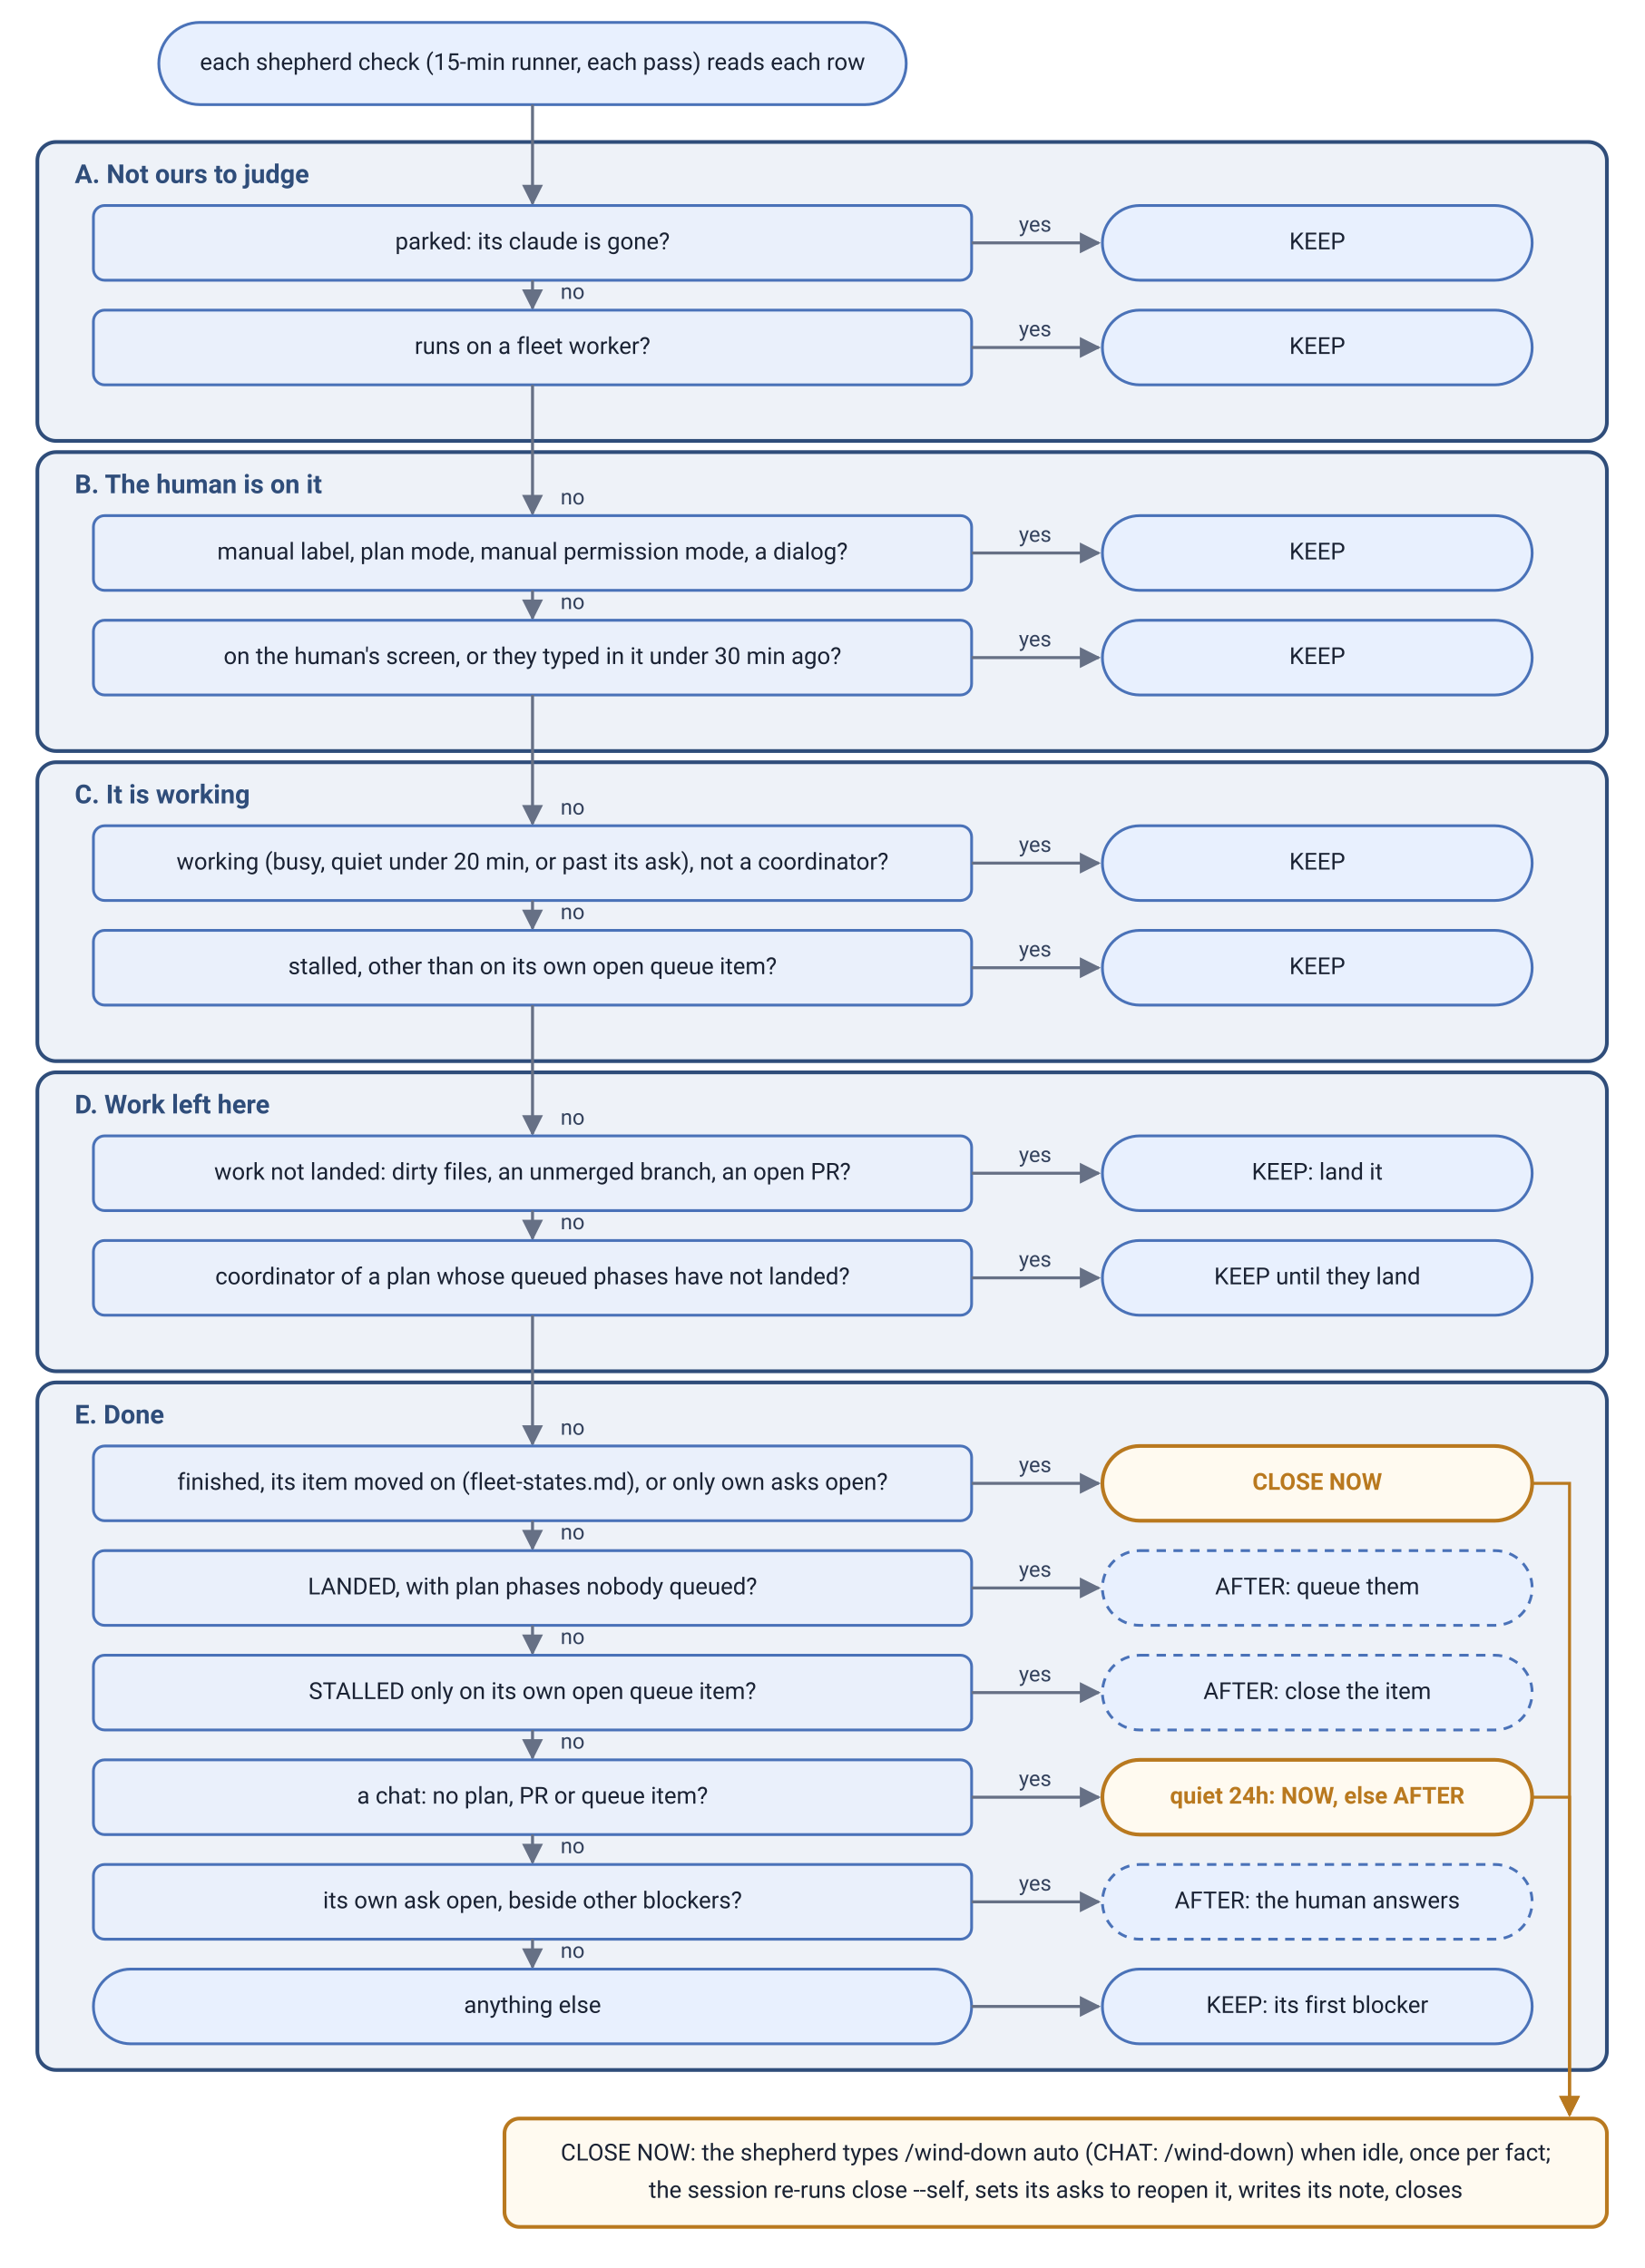
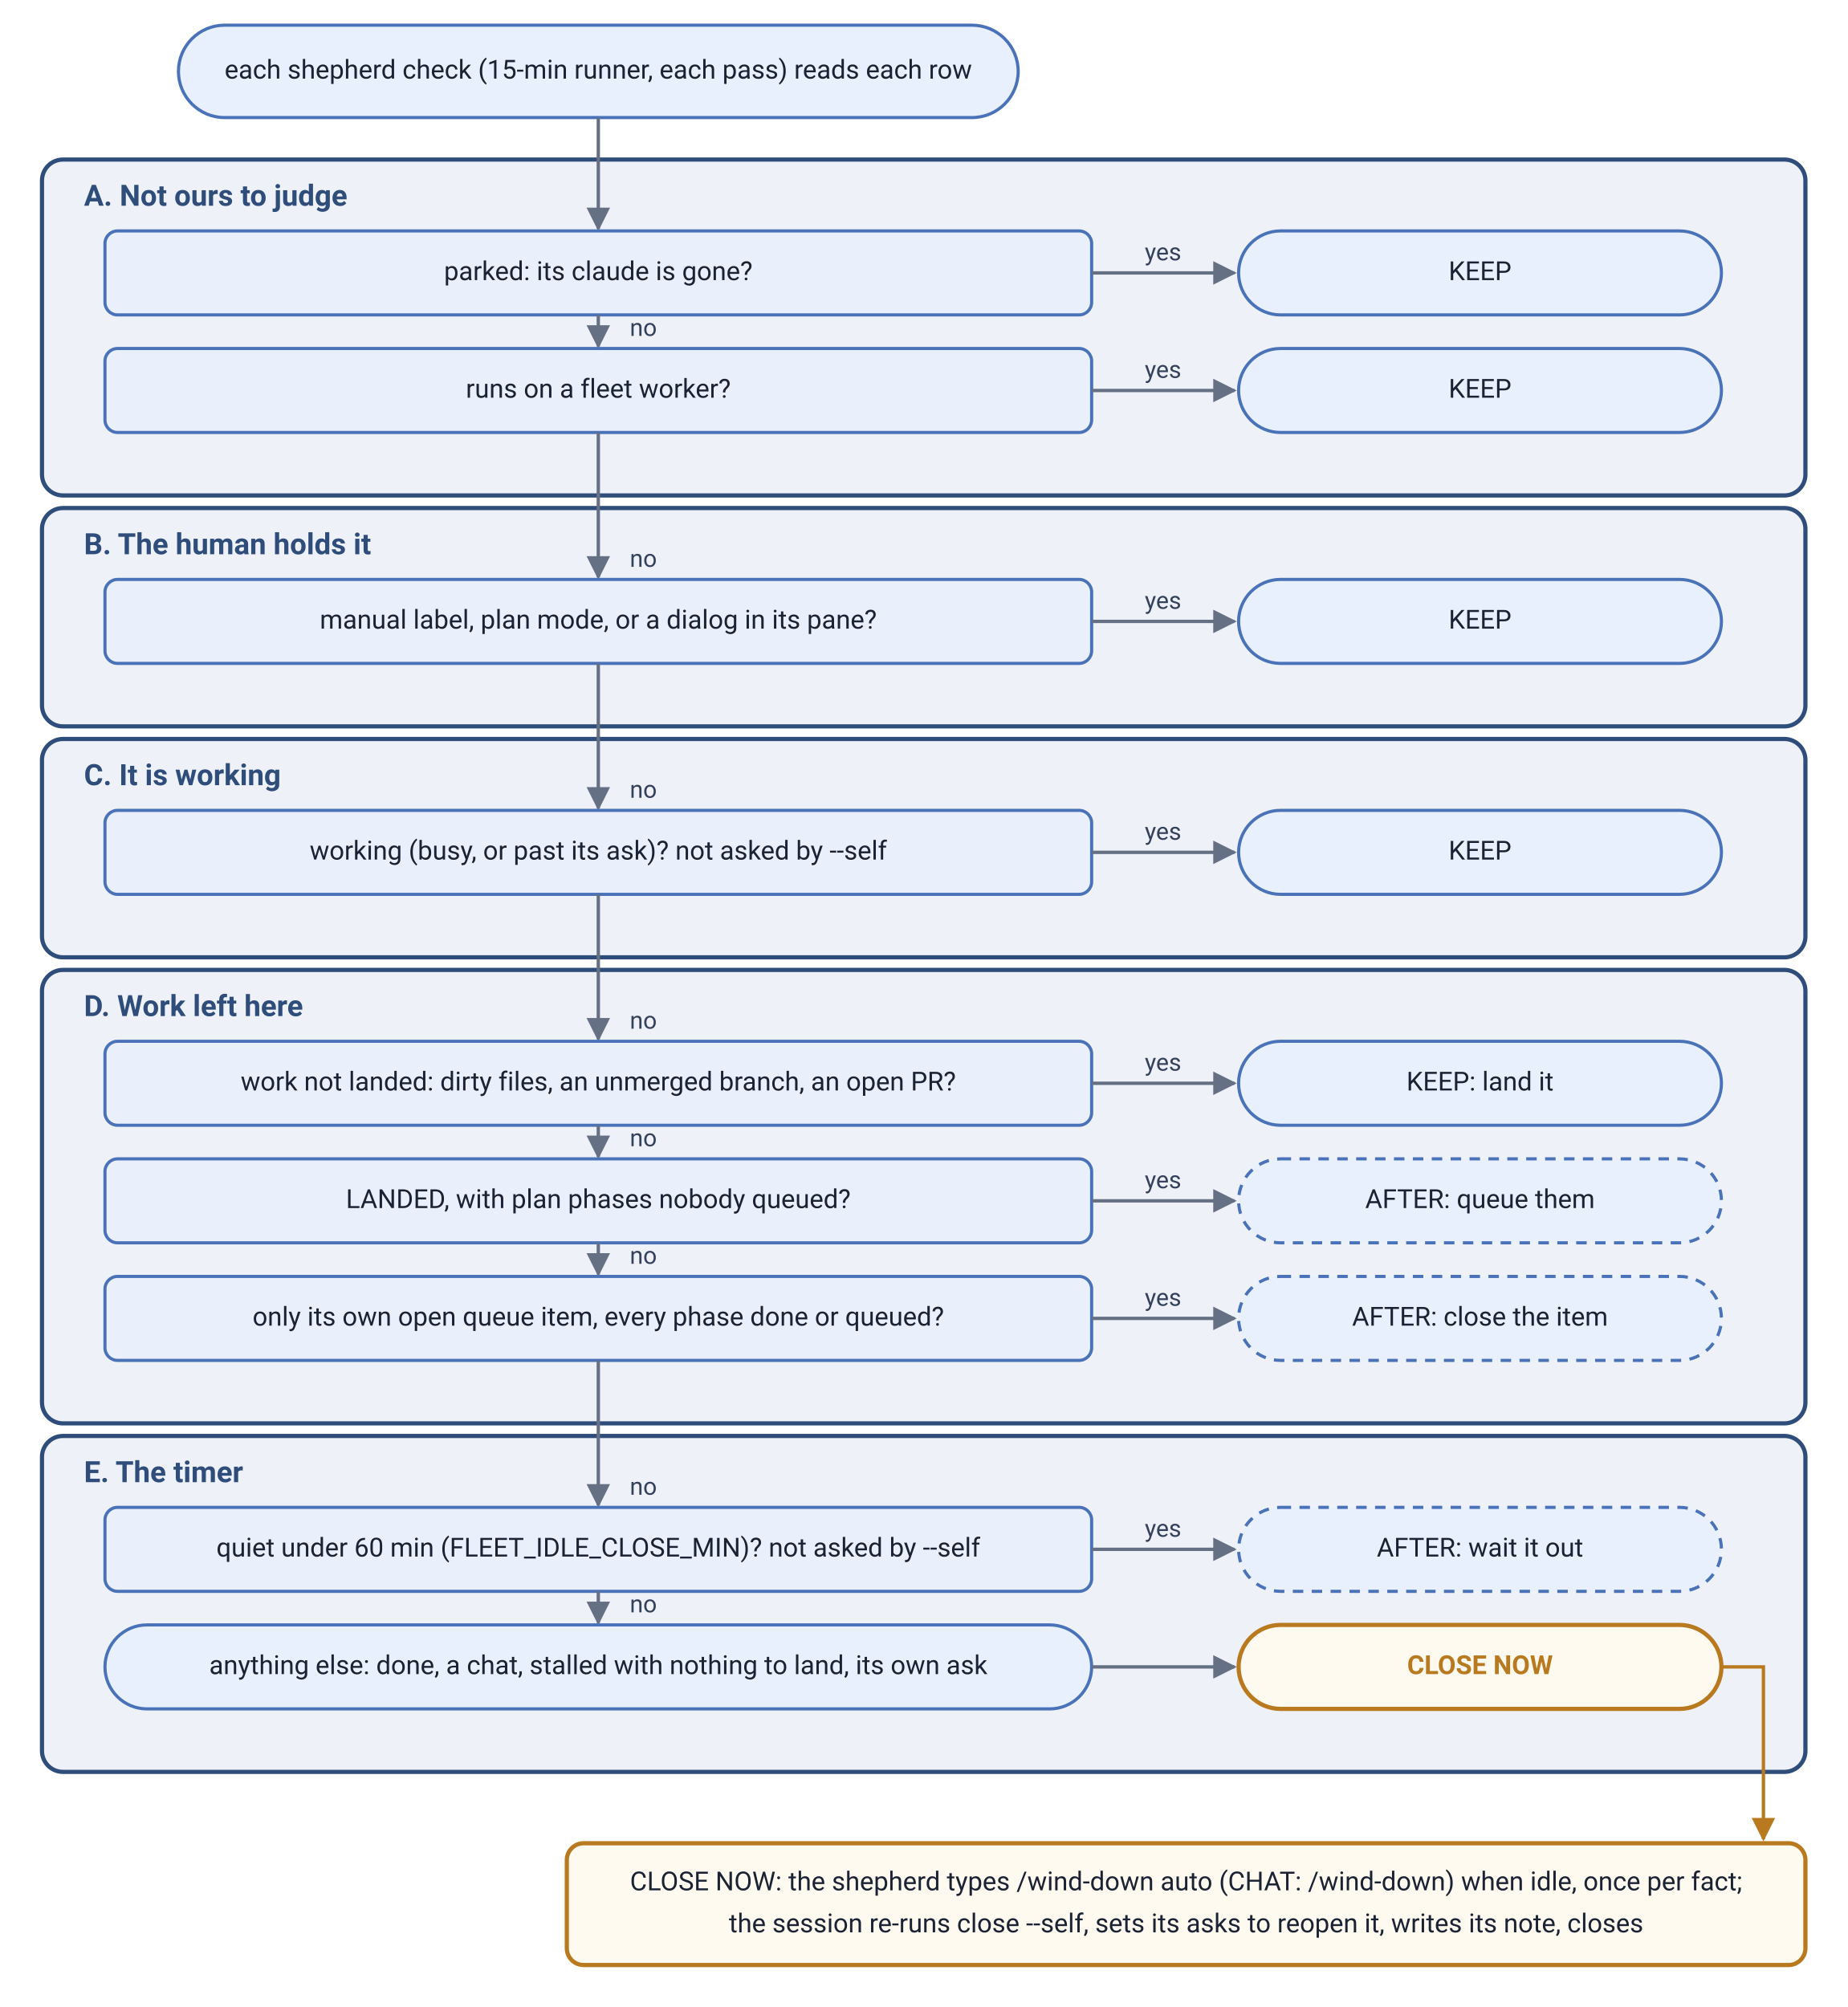
- <svg xmlns="http://www.w3.org/2000/svg" viewBox="0 0 880 1214" font-family="-apple-system, BlinkMacSystemFont, Segoe UI, Roboto, Helvetica, Arial, sans-serif">
+ <svg xmlns="http://www.w3.org/2000/svg" viewBox="0 0 880 956" font-family="-apple-system, BlinkMacSystemFont, Segoe UI, Roboto, Helvetica, Arial, sans-serif">
  <defs>
    <marker id="arrow" viewBox="0 0 10 10" refX="9" refY="5" markerWidth="7" markerHeight="7" orient="auto-start-reverse">
      <path d="M0,0 L10,5 L0,10 z" fill="#667085" />
    </marker>
    <marker id="arrow-amber" viewBox="0 0 10 10" refX="9" refY="5" markerWidth="7" markerHeight="7" orient="auto-start-reverse">
      <path d="M0,0 L10,5 L0,10 z" fill="#b9791f" />
    </marker>
    <style>
      .lane { fill:#eef2f8; stroke:#2f4d7a; stroke-width:2; }
      .lane-title { font-size:14px; font-weight:600; fill:#2f4d7a; text-anchor:middle; }
      .node { fill:#e8f0fe; stroke:#4a72b8; stroke-width:1.5; }
      .decision { fill:#eaf0fb; stroke:#4a72b8; stroke-width:1.5; }
      .label { font-size:14px; fill:#1a2233; text-anchor:middle; dominant-baseline:middle; }
      .label.sm { font-size:12.5px; }
      .edge { fill:none; stroke:#667085; stroke-width:1.6; marker-end:url(#arrow); }
      .elabel { font-size:11.5px; fill:#33415c; text-anchor:middle; }
    </style>
  </defs>
  <rect class="node" x="85" y="12" width="400" height="44" rx="22" />
  <text class="label sm" x="285" y="34">each shepherd check (15-min runner, each pass) reads each row</text>
  <rect class="lane" x="20" y="76" width="840" height="160" rx="10" />
-   <rect class="lane" x="20" y="242" width="840" height="160" rx="10" />
-   <rect class="lane" x="20" y="408" width="840" height="160" rx="10" />
-   <rect class="lane" x="20" y="574" width="840" height="160" rx="10" />
-   <rect class="lane" x="20" y="740" width="840" height="368" rx="10" />
  <text class="lane-title" x="40" y="98" style="text-anchor:start">A. Not ours to judge</text>
+   <rect class="lane" x="20" y="242" width="840" height="104" rx="10" />
+   <text class="lane-title" x="40" y="264" style="text-anchor:start">B. The human holds it</text>
+   <rect class="lane" x="20" y="352" width="840" height="104" rx="10" />
+   <text class="lane-title" x="40" y="374" style="text-anchor:start">C. It is working</text>
+   <rect class="lane" x="20" y="462" width="840" height="216" rx="10" />
+   <text class="lane-title" x="40" y="484" style="text-anchor:start">D. Work left here</text>
+   <rect class="lane" x="20" y="684" width="840" height="160" rx="10" />
+   <text class="lane-title" x="40" y="706" style="text-anchor:start">E. The timer</text>
  <path class="edge" d="M285,56 V109" />
  <rect class="decision" x="50" y="110" width="470" height="40" rx="6" />
  <text class="label sm" x="285" y="130">parked: its claude is gone?</text>
  <path class="edge" d="M520,130 H588" />
  <text class="elabel" x="554" y="124">yes</text>
  <rect class="node" x="590" y="110" width="230" height="40" rx="20" />
  <text class="label sm" x="705" y="130">KEEP</text>
  <path class="edge" d="M285,150 V165" />
+   <text class="elabel" x="300" y="160" style="text-anchor:start">no</text>
  <rect class="decision" x="50" y="166" width="470" height="40" rx="6" />
  <text class="label sm" x="285" y="186">runs on a fleet worker?</text>
  <path class="edge" d="M520,186 H588" />
  <text class="elabel" x="554" y="180">yes</text>
  <rect class="node" x="590" y="166" width="230" height="40" rx="20" />
  <text class="label sm" x="705" y="186">KEEP</text>
-   <text class="elabel" x="300" y="160" style="text-anchor:start">no</text>
-   <text class="lane-title" x="40" y="264" style="text-anchor:start">B. The human is on it</text>
  <path class="edge" d="M285,206 V275" />
+   <text class="elabel" x="300" y="270" style="text-anchor:start">no</text>
  <rect class="decision" x="50" y="276" width="470" height="40" rx="6" />
-   <text class="label sm" x="285" y="296">manual label, plan mode, manual permission mode, a dialog?</text>
+   <text class="label sm" x="285" y="296">manual label, plan mode, or a dialog in its pane?</text>
  <path class="edge" d="M520,296 H588" />
  <text class="elabel" x="554" y="290">yes</text>
  <rect class="node" x="590" y="276" width="230" height="40" rx="20" />
  <text class="label sm" x="705" y="296">KEEP</text>
-   <text class="elabel" x="300" y="270" style="text-anchor:start">no</text>
-   <path class="edge" d="M285,316 V331" />
-   <rect class="decision" x="50" y="332" width="470" height="40" rx="6" />
-   <text class="label sm" x="285" y="352">on the human's screen, or they typed in it under 30 min ago?</text>
-   <path class="edge" d="M520,352 H588" />
-   <text class="elabel" x="554" y="346">yes</text>
-   <rect class="node" x="590" y="332" width="230" height="40" rx="20" />
-   <text class="label sm" x="705" y="352">KEEP</text>
-   <text class="elabel" x="300" y="326" style="text-anchor:start">no</text>
-   <text class="lane-title" x="40" y="430" style="text-anchor:start">C. It is working</text>
-   <path class="edge" d="M285,372 V441" />
-   <rect class="decision" x="50" y="442" width="470" height="40" rx="6" />
-   <text class="label sm" x="285" y="462">working (busy, quiet under 20 min, or past its ask), not a coordinator?</text>
-   <path class="edge" d="M520,462 H588" />
-   <text class="elabel" x="554" y="456">yes</text>
-   <rect class="node" x="590" y="442" width="230" height="40" rx="20" />
-   <text class="label sm" x="705" y="462">KEEP</text>
-   <text class="elabel" x="300" y="436" style="text-anchor:start">no</text>
-   <path class="edge" d="M285,482 V497" />
-   <rect class="decision" x="50" y="498" width="470" height="40" rx="6" />
-   <text class="label sm" x="285" y="518">stalled, other than on its own open queue item?</text>
-   <path class="edge" d="M520,518 H588" />
-   <text class="elabel" x="554" y="512">yes</text>
-   <rect class="node" x="590" y="498" width="230" height="40" rx="20" />
-   <text class="label sm" x="705" y="518">KEEP</text>
-   <text class="elabel" x="300" y="492" style="text-anchor:start">no</text>
-   <text class="lane-title" x="40" y="596" style="text-anchor:start">D. Work left here</text>
-   <path class="edge" d="M285,538 V607" />
+   <path class="edge" d="M285,316 V385" />
+   <text class="elabel" x="300" y="380" style="text-anchor:start">no</text>
+   <rect class="decision" x="50" y="386" width="470" height="40" rx="6" />
+   <text class="label sm" x="285" y="406">working (busy, or past its ask)? not asked by --self</text>
+   <path class="edge" d="M520,406 H588" />
+   <text class="elabel" x="554" y="400">yes</text>
+   <rect class="node" x="590" y="386" width="230" height="40" rx="20" />
+   <text class="label sm" x="705" y="406">KEEP</text>
+   <path class="edge" d="M285,426 V495" />
+   <text class="elabel" x="300" y="490" style="text-anchor:start">no</text>
+   <rect class="decision" x="50" y="496" width="470" height="40" rx="6" />
+   <text class="label sm" x="285" y="516">work not landed: dirty files, an unmerged branch, an open PR?</text>
+   <path class="edge" d="M520,516 H588" />
+   <text class="elabel" x="554" y="510">yes</text>
+   <rect class="node" x="590" y="496" width="230" height="40" rx="20" />
+   <text class="label sm" x="705" y="516">KEEP: land it</text>
+   <path class="edge" d="M285,536 V551" />
+   <text class="elabel" x="300" y="546" style="text-anchor:start">no</text>
+   <rect class="decision" x="50" y="552" width="470" height="40" rx="6" />
+   <text class="label sm" x="285" y="572">LANDED, with plan phases nobody queued?</text>
+   <path class="edge" d="M520,572 H588" />
+   <text class="elabel" x="554" y="566">yes</text>
+   <rect class="node" x="590" y="552" width="230" height="40" rx="20" style="stroke-dasharray:5 4" />
+   <text class="label sm" x="705" y="572">AFTER: queue them</text>
+   <path class="edge" d="M285,592 V607" />
+   <text class="elabel" x="300" y="602" style="text-anchor:start">no</text>
  <rect class="decision" x="50" y="608" width="470" height="40" rx="6" />
-   <text class="label sm" x="285" y="628">work not landed: dirty files, an unmerged branch, an open PR?</text>
+   <text class="label sm" x="285" y="628">only its own open queue item, every phase done or queued?</text>
  <path class="edge" d="M520,628 H588" />
  <text class="elabel" x="554" y="622">yes</text>
-   <rect class="node" x="590" y="608" width="230" height="40" rx="20" />
-   <text class="label sm" x="705" y="628">KEEP: land it</text>
-   <text class="elabel" x="300" y="602" style="text-anchor:start">no</text>
-   <path class="edge" d="M285,648 V663" />
-   <rect class="decision" x="50" y="664" width="470" height="40" rx="6" />
-   <text class="label sm" x="285" y="684">coordinator of a plan whose queued phases have not landed?</text>
-   <path class="edge" d="M520,684 H588" />
-   <text class="elabel" x="554" y="678">yes</text>
-   <rect class="node" x="590" y="664" width="230" height="40" rx="20" />
-   <text class="label sm" x="705" y="684">KEEP until they land</text>
-   <text class="elabel" x="300" y="658" style="text-anchor:start">no</text>
-   <text class="lane-title" x="40" y="762" style="text-anchor:start">E. Done</text>
-   <path class="edge" d="M285,704 V773" />
-   <rect class="decision" x="50" y="774" width="470" height="40" rx="6" />
-   <text class="label sm" x="285" y="794">finished, its item moved on (fleet-states.md), or only own asks open?</text>
+   <rect class="node" x="590" y="608" width="230" height="40" rx="20" style="stroke-dasharray:5 4" />
+   <text class="label sm" x="705" y="628">AFTER: close the item</text>
+   <path class="edge" d="M285,648 V717" />
+   <text class="elabel" x="300" y="712" style="text-anchor:start">no</text>
+   <rect class="decision" x="50" y="718" width="470" height="40" rx="6" />
+   <text class="label sm" x="285" y="738">quiet under 60 min (FLEET_IDLE_CLOSE_MIN)? not asked by --self</text>
+   <path class="edge" d="M520,738 H588" />
+   <text class="elabel" x="554" y="732">yes</text>
+   <rect class="node" x="590" y="718" width="230" height="40" rx="20" style="stroke-dasharray:5 4" />
+   <text class="label sm" x="705" y="738">AFTER: wait it out</text>
+   <path class="edge" d="M285,758 V773" />
+   <text class="elabel" x="300" y="768" style="text-anchor:start">no</text>
+   <rect class="node" x="50" y="774" width="470" height="40" rx="20" />
+   <text class="label sm" x="285" y="794">anything else: done, a chat, stalled with nothing to land, its own ask</text>
  <path class="edge" d="M520,794 H588" />
-   <text class="elabel" x="554" y="788">yes</text>
  <rect class="node" x="590" y="774" width="230" height="40" rx="20" style="fill:#fffaf0;stroke:#b9791f;stroke-width:2" />
  <text class="label sm" x="705" y="794" style="fill:#b9791f;font-weight:600">CLOSE NOW</text>
-   <text class="elabel" x="300" y="768" style="text-anchor:start">no</text>
-   <path class="edge" d="M285,814 V829" />
-   <rect class="decision" x="50" y="830" width="470" height="40" rx="6" />
-   <text class="label sm" x="285" y="850">LANDED, with plan phases nobody queued?</text>
-   <path class="edge" d="M520,850 H588" />
-   <text class="elabel" x="554" y="844">yes</text>
-   <rect class="node" x="590" y="830" width="230" height="40" rx="20" style="stroke-dasharray:5 4" />
-   <text class="label sm" x="705" y="850">AFTER: queue them</text>
-   <text class="elabel" x="300" y="824" style="text-anchor:start">no</text>
-   <path class="edge" d="M285,870 V885" />
-   <rect class="decision" x="50" y="886" width="470" height="40" rx="6" />
-   <text class="label sm" x="285" y="906">STALLED only on its own open queue item?</text>
-   <path class="edge" d="M520,906 H588" />
-   <text class="elabel" x="554" y="900">yes</text>
-   <rect class="node" x="590" y="886" width="230" height="40" rx="20" style="stroke-dasharray:5 4" />
-   <text class="label sm" x="705" y="906">AFTER: close the item</text>
-   <text class="elabel" x="300" y="880" style="text-anchor:start">no</text>
-   <path class="edge" d="M285,926 V941" />
-   <rect class="decision" x="50" y="942" width="470" height="40" rx="6" />
-   <text class="label sm" x="285" y="962">a chat: no plan, PR or queue item?</text>
-   <path class="edge" d="M520,962 H588" />
-   <text class="elabel" x="554" y="956">yes</text>
-   <rect class="node" x="590" y="942" width="230" height="40" rx="20" style="fill:#fffaf0;stroke:#b9791f;stroke-width:2" />
-   <text class="label sm" x="705" y="962" style="fill:#b9791f;font-weight:600">quiet 24h: NOW, else AFTER</text>
-   <text class="elabel" x="300" y="936" style="text-anchor:start">no</text>
-   <path class="edge" d="M285,982 V997" />
-   <rect class="decision" x="50" y="998" width="470" height="40" rx="6" />
-   <text class="label sm" x="285" y="1018">its own ask open, beside other blockers?</text>
-   <path class="edge" d="M520,1018 H588" />
-   <text class="elabel" x="554" y="1012">yes</text>
-   <rect class="node" x="590" y="998" width="230" height="40" rx="20" style="stroke-dasharray:5 4" />
-   <text class="label sm" x="705" y="1018">AFTER: the human answers</text>
-   <text class="elabel" x="300" y="992" style="text-anchor:start">no</text>
-   <path class="edge" d="M285,1038 V1053" />
-   <rect class="node" x="50" y="1054" width="470" height="40" rx="20" />
-   <text class="label sm" x="285" y="1074">anything else</text>
-   <path class="edge" d="M520,1074 H588" />
-   <rect class="node" x="590" y="1054" width="230" height="40" rx="20" />
-   <text class="label sm" x="705" y="1074">KEEP: its first blocker</text>
-   <text class="elabel" x="300" y="1048" style="text-anchor:start">no</text>
-   <path class="edge" d="M820,794 H840 V1132" style="stroke:#b9791f;marker-end:url(#arrow-amber)" />
-   <path class="edge" d="M820,962 H840 V1132" style="stroke:#b9791f;marker-end:url(#arrow-amber)" />
-   <rect class="node" x="270" y="1134" width="590" height="58" rx="8" style="fill:#fffaf0;stroke:#b9791f;stroke-width:2" />
-   <text class="label sm" x="565" y="1153">CLOSE NOW: the shepherd types /wind-down auto (CHAT: /wind-down) when idle, once per fact;</text>
-   <text class="label sm" x="565" y="1173">the session re-runs close --self, sets its asks to reopen it, writes its note, closes</text>
+   <path class="edge" d="M820,794 H840 V876" style="stroke:#b9791f;marker-end:url(#arrow-amber)" />
+   <rect class="node" x="270" y="878" width="590" height="58" rx="8" style="fill:#fffaf0;stroke:#b9791f;stroke-width:2" />
+   <text class="label sm" x="565" y="897">CLOSE NOW: the shepherd types /wind-down auto (CHAT: /wind-down) when idle, once per fact;</text>
+   <text class="label sm" x="565" y="917">the session re-runs close --self, sets its asks to reopen it, writes its note, closes</text>
</svg>
